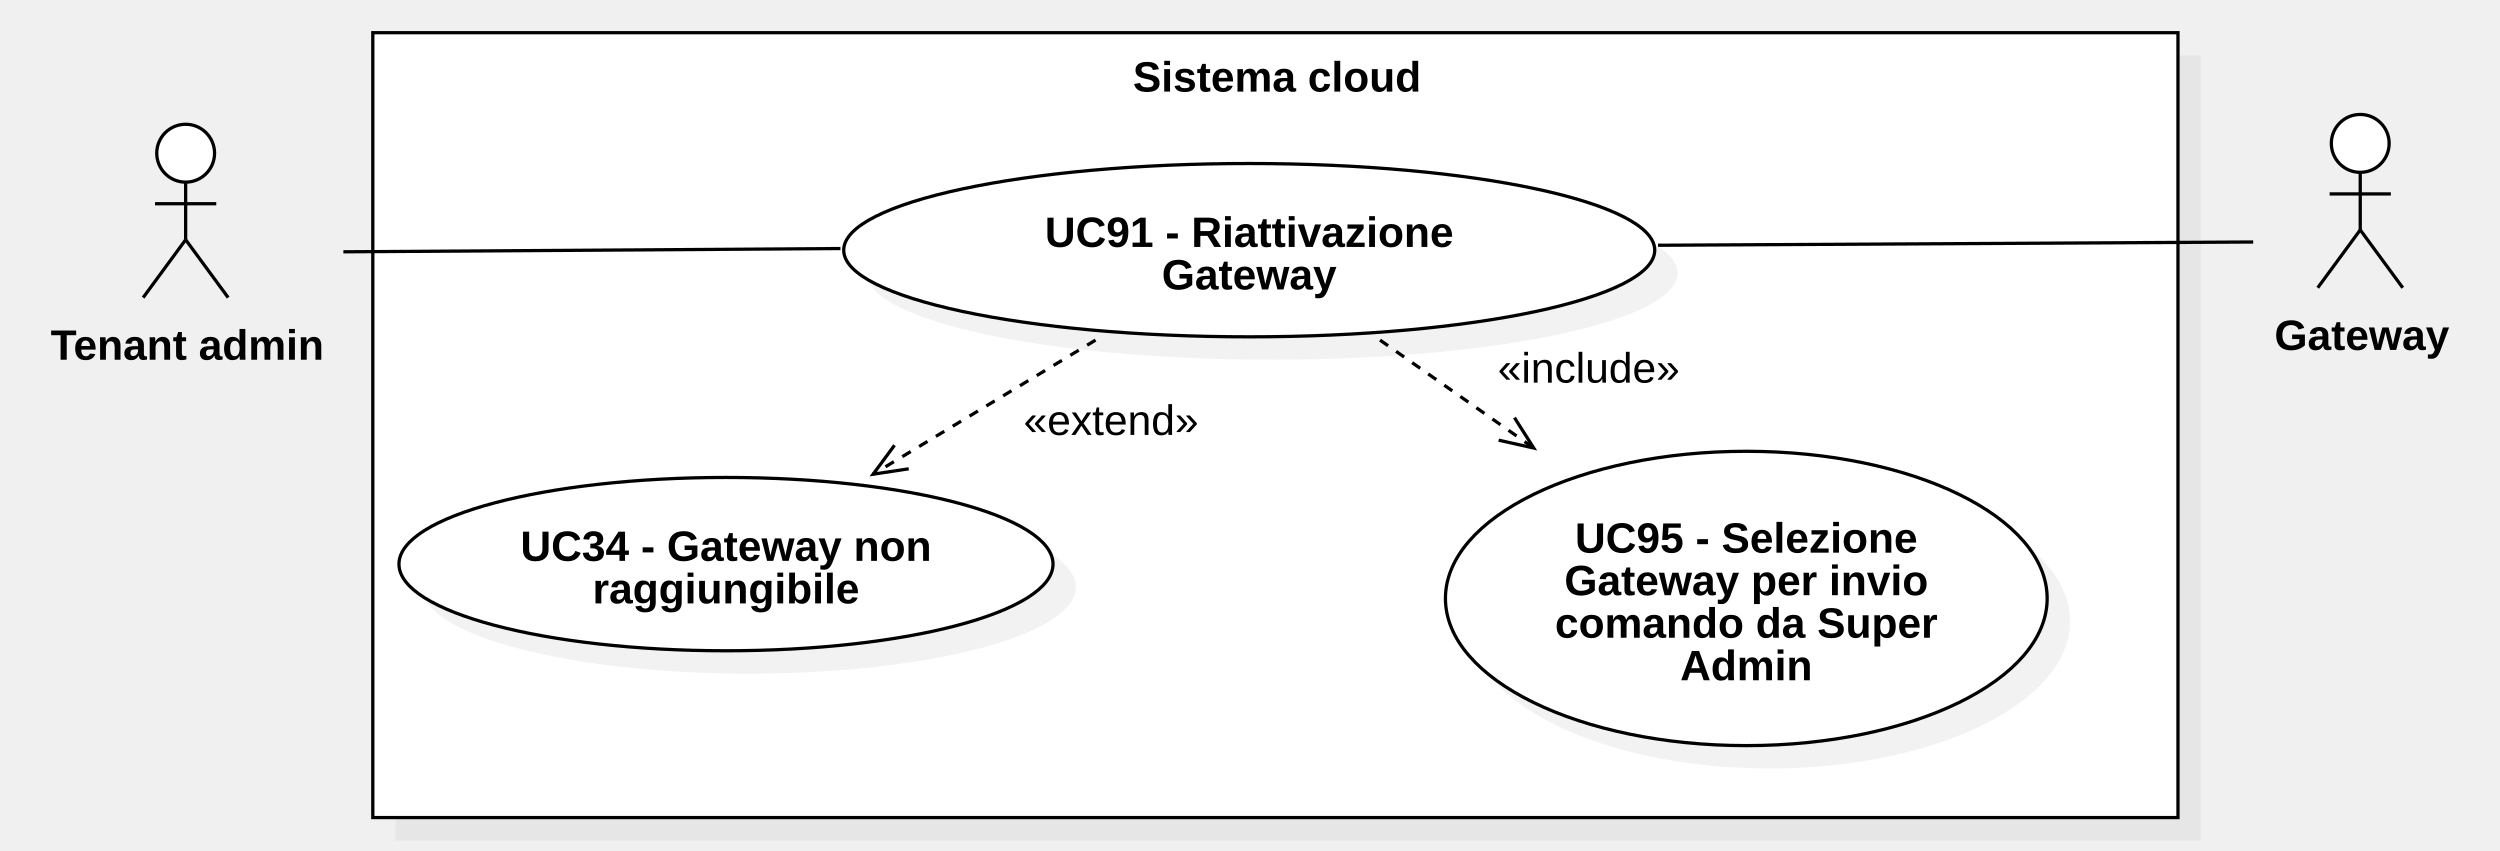
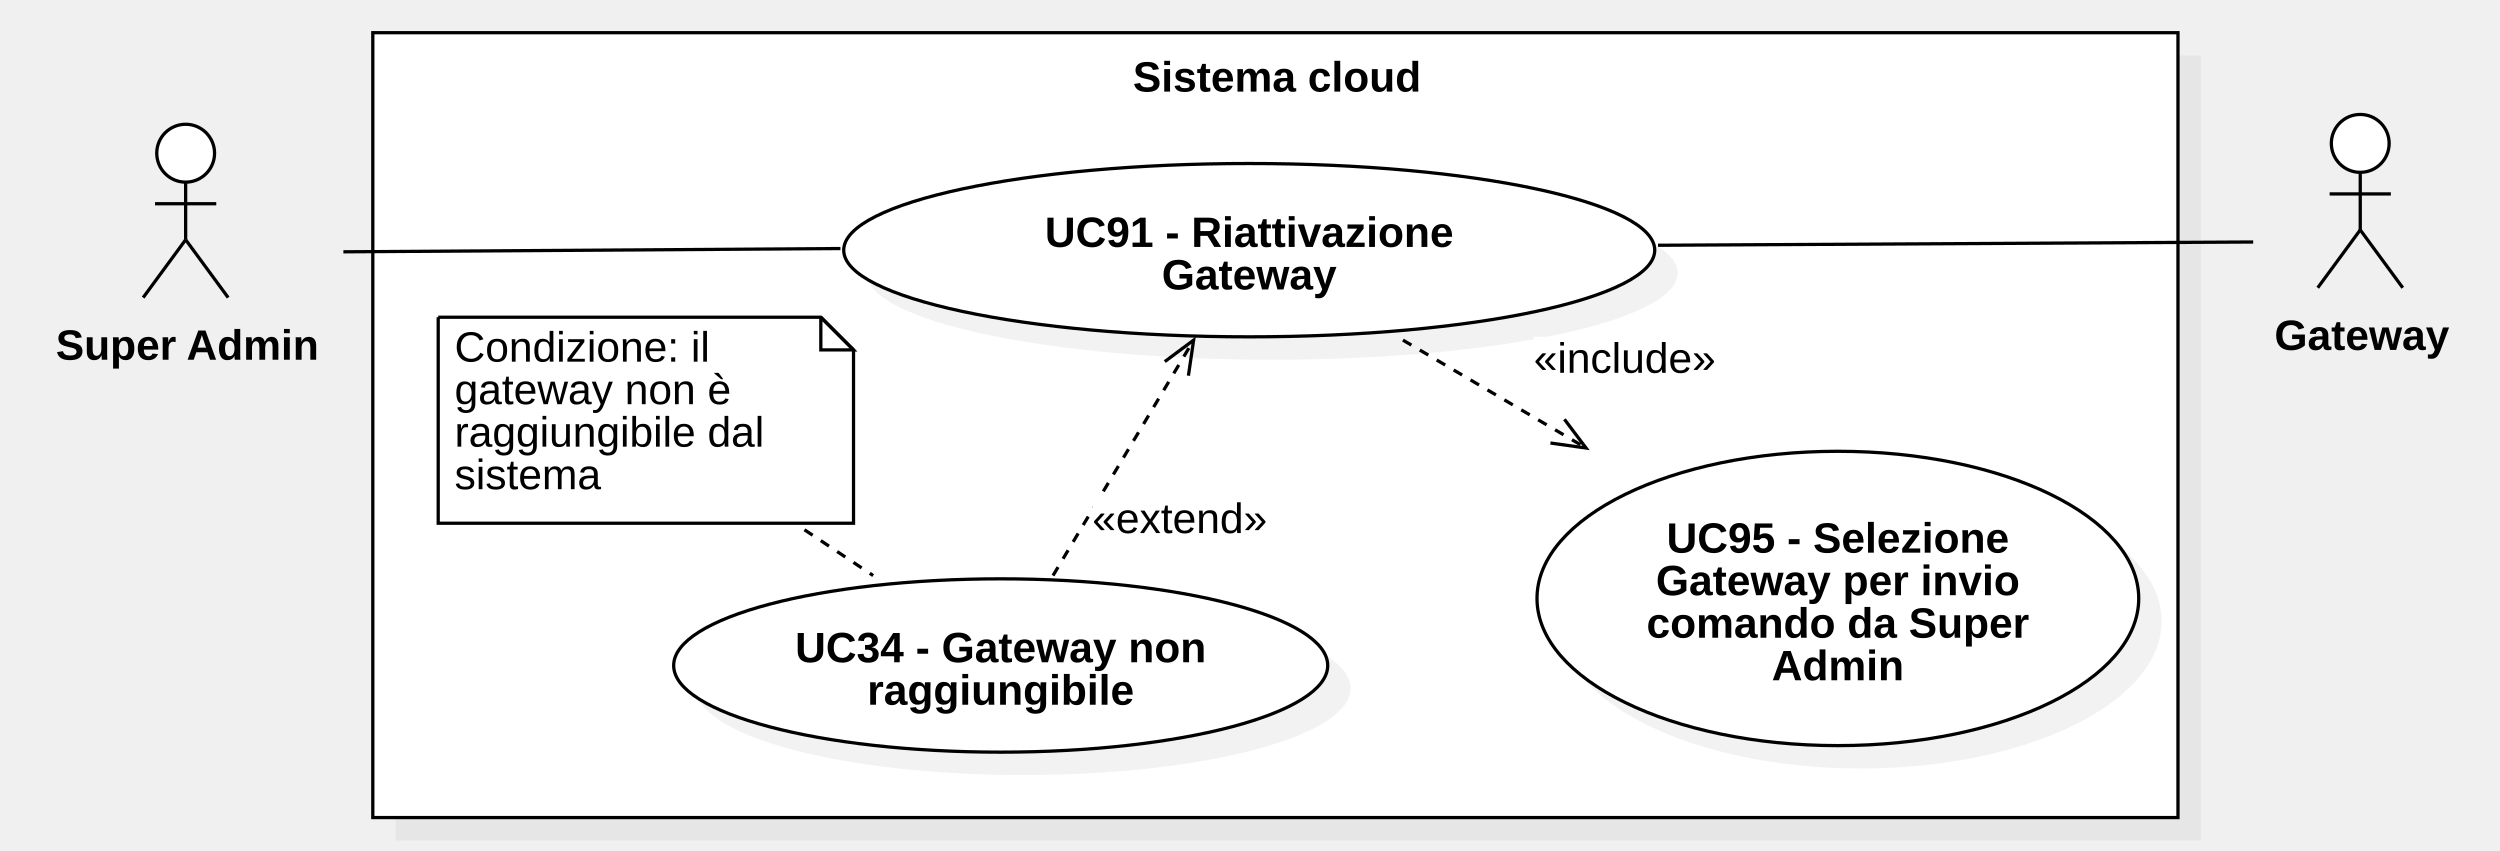
<svg xmlns="http://www.w3.org/2000/svg" version="1.1" width="764.473" height="260">
  <defs />
  <g>
    <g>
      <rect fill="#C0C0C0" stroke="none" x="139" y="32" width="552" height="240" transform="matrix(1 0 0 1 -18 -15)" fill-opacity="0.2" />
    </g>
    <g>
      <rect fill="#ffffff" stroke="none" x="132" y="25" width="552" height="240" transform="matrix(1 0 0 1 -18 -15)" />
    </g>
    <g>
      <path fill="none" stroke="#000000" paint-order="fill stroke markers" d=" M 114 10 L 666 10 L 666 250 L 114 250 L 114 10 Z Z" stroke-miterlimit="10" stroke-dasharray="" />
    </g>
    <g>
      <g>
        <path fill="none" stroke="none" />
        <text fill="#000000" stroke="none" font-family="Arial" font-size="13px" font-style="normal" font-weight="bold" text-decoration="undefined" x="408.5" y="38.5" text-anchor="middle" dominant-baseline="central" transform="matrix(1 0 0 1 -18 -15)">Sistema cloud</text>
      </g>
    </g>
    <g>
      <path fill="#ffffff" stroke="none" paint-order="stroke fill markers" d=" M 47.931 46.85 C 47.931 41.962 51.889 38 56.771 38 C 61.653 38 65.611 41.962 65.611 46.85 C 65.611 51.738 61.653 55.7 56.771 55.7 C 51.889 55.7 47.931 51.738 47.931 46.85 Z" />
    </g>
    <g>
      <path fill="none" stroke="#000000" paint-order="fill stroke markers" d=" M 47.931 46.85 C 47.931 41.962 51.889 38 56.771 38 C 61.653 38 65.611 41.962 65.611 46.85 C 65.611 51.738 61.653 55.7 56.771 55.7 C 51.889 55.7 47.931 51.738 47.931 46.85 Z" stroke-miterlimit="10" stroke-dasharray="" />
    </g>
    <g>
      <path fill="none" stroke="#000000" paint-order="fill stroke markers" d=" M 56.771 55.7 L 56.771 73.3" stroke-miterlimit="10" stroke-dasharray="" />
    </g>
    <g>
      <path fill="none" stroke="#000000" paint-order="fill stroke markers" d=" M 47.411 62.3 L 66.131 62.3" stroke-miterlimit="10" stroke-dasharray="" />
    </g>
    <g>
      <path fill="none" stroke="#000000" paint-order="fill stroke markers" d=" M 56.771 73.3 L 43.771 91" stroke-miterlimit="10" stroke-dasharray="" />
    </g>
    <g>
      <path fill="none" stroke="#000000" paint-order="fill stroke markers" d=" M 56.771 73.3 L 69.771 91" stroke-miterlimit="10" stroke-dasharray="" />
    </g>
    <g>
      <g>
        <path fill="none" stroke="none" />
-         <text fill="#000000" stroke="none" font-family="Arial" font-size="13px" font-style="normal" font-weight="bold" text-decoration="undefined" x="75.271" y="120.5" text-anchor="middle" dominant-baseline="central" transform="matrix(1 0 0 1 -18 -15)">Tenant admin</text>
+         <text fill="#000000" stroke="none" font-family="Arial" font-size="13px" font-style="normal" font-weight="bold" text-decoration="undefined" x="75.271" y="120.5" text-anchor="middle" dominant-baseline="central" transform="matrix(1 0 0 1 -18 -15)">Super Admin</text>
      </g>
    </g>
    <g>
      <path fill="#C0C0C0" stroke="none" paint-order="stroke fill markers" d=" M 265 83.5 C 265 68.864 320.517 57 389 57 C 457.483 57 513 68.864 513 83.5 C 513 98.136 457.483 110 389 110 C 320.517 110 265 98.136 265 83.5 Z" fill-opacity="0.2" />
    </g>
    <g>
      <path fill="#ffffff" stroke="none" paint-order="stroke fill markers" d=" M 258 76.5 C 258 61.864 313.517 50 382 50 C 450.483 50 506 61.864 506 76.5 C 506 91.136 450.483 103 382 103 C 313.517 103 258 91.136 258 76.5 Z" />
    </g>
    <g>
      <path fill="none" stroke="#000000" paint-order="fill stroke markers" d=" M 258 76.5 C 258 61.864 313.517 50 382 50 C 450.483 50 506 61.864 506 76.5 C 506 91.136 450.483 103 382 103 C 313.517 103 258 91.136 258 76.5 Z" stroke-miterlimit="10" stroke-dasharray="" />
    </g>
    <g>
      <g>
        <path fill="none" stroke="none" />
        <text fill="#000000" stroke="none" font-family="Arial" font-size="13px" font-style="normal" font-weight="bold" text-decoration="undefined" x="400" y="86" text-anchor="middle" dominant-baseline="central" transform="matrix(1 0 0 1 -18 -15)">UC91 - Riattivazione</text>
        <text fill="#000000" stroke="none" font-family="Arial" font-size="13px" font-style="normal" font-weight="bold" text-decoration="undefined" x="400" y="99" text-anchor="middle" dominant-baseline="central" transform="matrix(1 0 0 1 -18 -15)">Gateway</text>
      </g>
    </g>
    <g>
      <path fill="#ffffff" stroke="none" paint-order="stroke fill markers" d=" M 712.896 43.85 C 712.896 38.962 716.854 35 721.736 35 C 726.619 35 730.576 38.962 730.576 43.85 C 730.576 48.738 726.619 52.7 721.736 52.7 C 716.854 52.7 712.896 48.738 712.896 43.85 Z" />
    </g>
    <g>
      <path fill="none" stroke="#000000" paint-order="fill stroke markers" d=" M 712.896 43.85 C 712.896 38.962 716.854 35 721.736 35 C 726.619 35 730.576 38.962 730.576 43.85 C 730.576 48.738 726.619 52.7 721.736 52.7 C 716.854 52.7 712.896 48.738 712.896 43.85 Z" stroke-miterlimit="10" stroke-dasharray="" />
    </g>
    <g>
      <path fill="none" stroke="#000000" paint-order="fill stroke markers" d=" M 721.736 52.7 L 721.736 70.3" stroke-miterlimit="10" stroke-dasharray="" />
    </g>
    <g>
      <path fill="none" stroke="#000000" paint-order="fill stroke markers" d=" M 712.376 59.3 L 731.096 59.3" stroke-miterlimit="10" stroke-dasharray="" />
    </g>
    <g>
      <path fill="none" stroke="#000000" paint-order="fill stroke markers" d=" M 721.736 70.3 L 708.736 88" stroke-miterlimit="10" stroke-dasharray="" />
    </g>
    <g>
      <path fill="none" stroke="#000000" paint-order="fill stroke markers" d=" M 721.736 70.3 L 734.736 88" stroke-miterlimit="10" stroke-dasharray="" />
    </g>
    <g>
      <g>
        <path fill="none" stroke="none" />
        <text fill="#000000" stroke="none" font-family="Arial" font-size="13px" font-style="normal" font-weight="bold" text-decoration="undefined" x="740.236" y="117.5" text-anchor="middle" dominant-baseline="central" transform="matrix(1 0 0 1 -18 -15)">Gateway</text>
      </g>
    </g>
    <g>
-       <path fill="#C0C0C0" stroke="none" paint-order="stroke fill markers" d=" M 129 179.5 C 129 164.864 173.772 153 229 153 C 284.228 153 329 164.864 329 179.5 C 329 194.136 284.228 206 229 206 C 173.772 206 129 194.136 129 179.5 Z" fill-opacity="0.2" />
+       <path fill="#C0C0C0" stroke="none" paint-order="stroke fill markers" d=" M 477 190 C 477 165.147 518.19 145 569 145 C 619.81 145 661 165.147 661 190 C 661 214.853 619.81 235 569 235 C 518.19 235 477 214.853 477 190 Z" fill-opacity="0.2" />
    </g>
    <g>
-       <path fill="#ffffff" stroke="none" paint-order="stroke fill markers" d=" M 122 172.5 C 122 157.864 166.772 146 222 146 C 277.228 146 322 157.864 322 172.5 C 322 187.136 277.228 199 222 199 C 166.772 199 122 187.136 122 172.5 Z" />
+       <path fill="#ffffff" stroke="none" paint-order="stroke fill markers" d=" M 470 183 C 470 158.147 511.19 138 562 138 C 612.81 138 654 158.147 654 183 C 654 207.853 612.81 228 562 228 C 511.19 228 470 207.853 470 183 Z" />
    </g>
    <g>
-       <path fill="none" stroke="#000000" paint-order="fill stroke markers" d=" M 122 172.5 C 122 157.864 166.772 146 222 146 C 277.228 146 322 157.864 322 172.5 C 322 187.136 277.228 199 222 199 C 166.772 199 122 187.136 122 172.5 Z" stroke-miterlimit="10" stroke-dasharray="" />
+       <path fill="none" stroke="#000000" paint-order="fill stroke markers" d=" M 470 183 C 470 158.147 511.19 138 562 138 C 612.81 138 654 158.147 654 183 C 654 207.853 612.81 228 562 228 C 511.19 228 470 207.853 470 183 Z" stroke-miterlimit="10" stroke-dasharray="" />
    </g>
    <g>
      <g>
        <path fill="none" stroke="none" />
-         <text fill="#000000" stroke="none" font-family="Arial" font-size="13px" font-style="normal" font-weight="bold" text-decoration="undefined" x="240" y="182" text-anchor="middle" dominant-baseline="central" transform="matrix(1 0 0 1 -18 -15)">UC34 - Gateway non</text>
-         <text fill="#000000" stroke="none" font-family="Arial" font-size="13px" font-style="normal" font-weight="bold" text-decoration="undefined" x="240" y="195" text-anchor="middle" dominant-baseline="central" transform="matrix(1 0 0 1 -18 -15)">raggiungibile</text>
+         <text fill="#000000" stroke="none" font-family="Arial" font-size="13px" font-style="normal" font-weight="bold" text-decoration="undefined" x="580" y="179.5" text-anchor="middle" dominant-baseline="central" transform="matrix(1 0 0 1 -18 -15)">UC95 - Selezione</text>
+         <text fill="#000000" stroke="none" font-family="Arial" font-size="13px" font-style="normal" font-weight="bold" text-decoration="undefined" x="580" y="192.5" text-anchor="middle" dominant-baseline="central" transform="matrix(1 0 0 1 -18 -15)">Gateway per invio</text>
+         <text fill="#000000" stroke="none" font-family="Arial" font-size="13px" font-style="normal" font-weight="bold" text-decoration="undefined" x="580" y="205.5" text-anchor="middle" dominant-baseline="central" transform="matrix(1 0 0 1 -18 -15)">comando da Super</text>
+         <text fill="#000000" stroke="none" font-family="Arial" font-size="13px" font-style="normal" font-weight="bold" text-decoration="undefined" x="580" y="218.5" text-anchor="middle" dominant-baseline="central" transform="matrix(1 0 0 1 -18 -15)">Admin</text>
      </g>
    </g>
    <g>
-       <path fill="#C0C0C0" stroke="none" paint-order="stroke fill markers" d=" M 449 190 C 449 165.147 490.19 145 541 145 C 591.81 145 633 165.147 633 190 C 633 214.853 591.81 235 541 235 C 490.19 235 449 214.853 449 190 Z" fill-opacity="0.2" />
+       <path fill="none" stroke="#000000" paint-order="fill stroke markers" d=" M 429 104 L 485 137" stroke-miterlimit="10" stroke-dasharray="3" />
    </g>
    <g>
-       <path fill="#ffffff" stroke="none" paint-order="stroke fill markers" d=" M 442 183 C 442 158.147 483.19 138 534 138 C 584.81 138 626 158.147 626 183 C 626 207.853 584.81 228 534 228 C 483.19 228 442 207.853 442 183 Z" />
+       <path fill="none" stroke="#000000" paint-order="fill stroke markers" d=" M 474.107 135.467 L 485 137 L 478.382 128.214" stroke-miterlimit="10" stroke-dasharray="" />
    </g>
    <g>
-       <path fill="none" stroke="#000000" paint-order="fill stroke markers" d=" M 442 183 C 442 158.147 483.19 138 534 138 C 584.81 138 626 158.147 626 183 C 626 207.853 584.81 228 534 228 C 483.19 228 442 207.853 442 183 Z" stroke-miterlimit="10" stroke-dasharray="" />
+       <rect fill="#ffffff" stroke="none" x="487" y="118" width="55.656" height="13" transform="matrix(1 0 0 1 -18 -15)" />
    </g>
    <g>
      <g>
        <path fill="none" stroke="none" />
-         <text fill="#000000" stroke="none" font-family="Arial" font-size="13px" font-style="normal" font-weight="bold" text-decoration="undefined" x="552" y="179.5" text-anchor="middle" dominant-baseline="central" transform="matrix(1 0 0 1 -18 -15)">UC95 - Selezione</text>
-         <text fill="#000000" stroke="none" font-family="Arial" font-size="13px" font-style="normal" font-weight="bold" text-decoration="undefined" x="552" y="192.5" text-anchor="middle" dominant-baseline="central" transform="matrix(1 0 0 1 -18 -15)">Gateway per invio</text>
-         <text fill="#000000" stroke="none" font-family="Arial" font-size="13px" font-style="normal" font-weight="bold" text-decoration="undefined" x="552" y="205.5" text-anchor="middle" dominant-baseline="central" transform="matrix(1 0 0 1 -18 -15)">comando da Super</text>
-         <text fill="#000000" stroke="none" font-family="Arial" font-size="13px" font-style="normal" font-weight="bold" text-decoration="undefined" x="552" y="218.5" text-anchor="middle" dominant-baseline="central" transform="matrix(1 0 0 1 -18 -15)">Admin</text>
-       </g>
-     </g>
-     <g>
-       <path fill="none" stroke="#000000" paint-order="fill stroke markers" d=" M 335 104 L 267 145" stroke-miterlimit="10" stroke-dasharray="3" />
-     </g>
-     <g>
-       <path fill="none" stroke="#000000" paint-order="fill stroke markers" d=" M 273.53 136.148 L 267 145 L 277.877 143.357" stroke-miterlimit="10" stroke-dasharray="" />
-     </g>
-     <g>
-       <rect fill="#ffffff" stroke="none" x="331" y="137" width="53.492" height="13" transform="matrix(1 0 0 1 -18 -15)" />
-     </g>
-     <g>
-       <g>
-         <path fill="none" stroke="none" />
-         <text fill="#000000" stroke="none" font-family="Arial" font-size="13px" font-style="normal" font-weight="normal" text-decoration="undefined" x="357.746" y="143.5" text-anchor="middle" dominant-baseline="central" transform="matrix(1 0 0 1 -18 -15)">«extend»</text>
-       </g>
-     </g>
-     <g>
-       <path fill="none" stroke="#000000" paint-order="fill stroke markers" d=" M 422 104 L 469 137" stroke-miterlimit="10" stroke-dasharray="3" />
-     </g>
-     <g>
-       <path fill="none" stroke="#000000" paint-order="fill stroke markers" d=" M 458.264 134.605 L 469 137 L 463.102 127.715" stroke-miterlimit="10" stroke-dasharray="" />
-     </g>
-     <g>
-       <rect fill="#ffffff" stroke="none" x="476" y="121" width="55.656" height="13" transform="matrix(1 0 0 1 -18 -15)" />
-     </g>
-     <g>
-       <g>
-         <path fill="none" stroke="none" />
-         <text fill="#000000" stroke="none" font-family="Arial" font-size="13px" font-style="normal" font-weight="normal" text-decoration="undefined" x="503.828" y="127.5" text-anchor="middle" dominant-baseline="central" transform="matrix(1 0 0 1 -18 -15)">«include»</text>
+         <text fill="#000000" stroke="none" font-family="Arial" font-size="13px" font-style="normal" font-weight="normal" text-decoration="undefined" x="514.828" y="124.5" text-anchor="middle" dominant-baseline="central" transform="matrix(1 0 0 1 -18 -15)">«include»</text>
      </g>
    </g>
    <g>
      <path fill="none" stroke="#000000" paint-order="fill stroke markers" d=" M 105 77 L 257 76" stroke-miterlimit="10" stroke-dasharray="" />
    </g>
    <g>
      <path fill="none" stroke="#000000" paint-order="fill stroke markers" d=" M 689 74 L 507 75" stroke-miterlimit="10" stroke-dasharray="" />
    </g>
+     <g>
+       <path fill="none" stroke="#000000" paint-order="fill stroke markers" d=" M 322 176 L 365 104" stroke-miterlimit="10" stroke-dasharray="3" />
+     </g>
+     <g>
+       <path fill="none" stroke="#000000" paint-order="fill stroke markers" d=" M 363.403 114.883 L 365 104 L 356.175 110.567" stroke-miterlimit="10" stroke-dasharray="" />
+     </g>
+     <g>
+       <rect fill="#ffffff" stroke="none" x="352" y="167" width="53.492" height="13" transform="matrix(1 0 0 1 -18 -15)" />
+     </g>
+     <g>
+       <g>
+         <path fill="none" stroke="none" />
+         <text fill="#000000" stroke="none" font-family="Arial" font-size="13px" font-style="normal" font-weight="normal" text-decoration="undefined" x="378.746" y="173.5" text-anchor="middle" dominant-baseline="central" transform="matrix(1 0 0 1 -18 -15)">«extend»</text>
+       </g>
+     </g>
+     <g>
+       <path fill="#C0C0C0" stroke="none" paint-order="stroke fill markers" d=" M 213 210.5 C 213 195.864 257.772 184 313 184 C 368.228 184 413 195.864 413 210.5 C 413 225.136 368.228 237 313 237 C 257.772 237 213 225.136 213 210.5 Z" fill-opacity="0.2" />
+     </g>
+     <g>
+       <path fill="#ffffff" stroke="none" paint-order="stroke fill markers" d=" M 206 203.5 C 206 188.864 250.772 177 306 177 C 361.228 177 406 188.864 406 203.5 C 406 218.136 361.228 230 306 230 C 250.772 230 206 218.136 206 203.5 Z" />
+     </g>
+     <g>
+       <path fill="none" stroke="#000000" paint-order="fill stroke markers" d=" M 206 203.5 C 206 188.864 250.772 177 306 177 C 361.228 177 406 188.864 406 203.5 C 406 218.136 361.228 230 306 230 C 250.772 230 206 218.136 206 203.5 Z" stroke-miterlimit="10" stroke-dasharray="" />
+     </g>
+     <g>
+       <g>
+         <path fill="none" stroke="none" />
+         <text fill="#000000" stroke="none" font-family="Arial" font-size="13px" font-style="normal" font-weight="bold" text-decoration="undefined" x="324" y="213" text-anchor="middle" dominant-baseline="central" transform="matrix(1 0 0 1 -18 -15)">UC34 - Gateway non</text>
+         <text fill="#000000" stroke="none" font-family="Arial" font-size="13px" font-style="normal" font-weight="bold" text-decoration="undefined" x="324" y="226" text-anchor="middle" dominant-baseline="central" transform="matrix(1 0 0 1 -18 -15)">raggiungibile</text>
+       </g>
+     </g>
+     <g>
+       <path fill="#ffffff" stroke="none" paint-order="stroke fill markers" d=" M 134 97 L 251 97 L 261 107 L 261 160 L 134 160 L 134 97" />
+     </g>
+     <g>
+       <path fill="none" stroke="#000000" paint-order="fill stroke markers" d=" M 134 97 L 251 97 L 261 107 L 261 160 L 134 160 L 134 97 L 134 97" stroke-miterlimit="10" stroke-dasharray="" />
+     </g>
+     <g>
+       <path fill="none" stroke="#000000" paint-order="fill stroke markers" d=" M 251 97 L 251 107 L 261 107 L 251 97" stroke-miterlimit="10" stroke-dasharray="" />
+     </g>
+     <g>
+       <g>
+         <path fill="none" stroke="none" />
+         <text fill="#000000" stroke="none" font-family="Arial" font-size="13px" font-style="normal" font-weight="normal" text-decoration="undefined" x="157" y="117" text-anchor="start" dominant-baseline="text-before-edge" transform="matrix(1 0 0 1 -18 -15)">Condizione: il</text>
+         <text fill="#000000" stroke="none" font-family="Arial" font-size="13px" font-style="normal" font-weight="normal" text-decoration="undefined" x="157" y="130" text-anchor="start" dominant-baseline="text-before-edge" transform="matrix(1 0 0 1 -18 -15)">gateway non è</text>
+         <text fill="#000000" stroke="none" font-family="Arial" font-size="13px" font-style="normal" font-weight="normal" text-decoration="undefined" x="157" y="143" text-anchor="start" dominant-baseline="text-before-edge" transform="matrix(1 0 0 1 -18 -15)">raggiungibile dal</text>
+         <text fill="#000000" stroke="none" font-family="Arial" font-size="13px" font-style="normal" font-weight="normal" text-decoration="undefined" x="157" y="156" text-anchor="start" dominant-baseline="text-before-edge" transform="matrix(1 0 0 1 -18 -15)">sistema</text>
+       </g>
+     </g>
+     <g>
+       <path fill="none" stroke="#000000" paint-order="fill stroke markers" d=" M 246 162 L 267 176" stroke-miterlimit="10" stroke-dasharray="3" />
+     </g>
  </g>
</svg>
